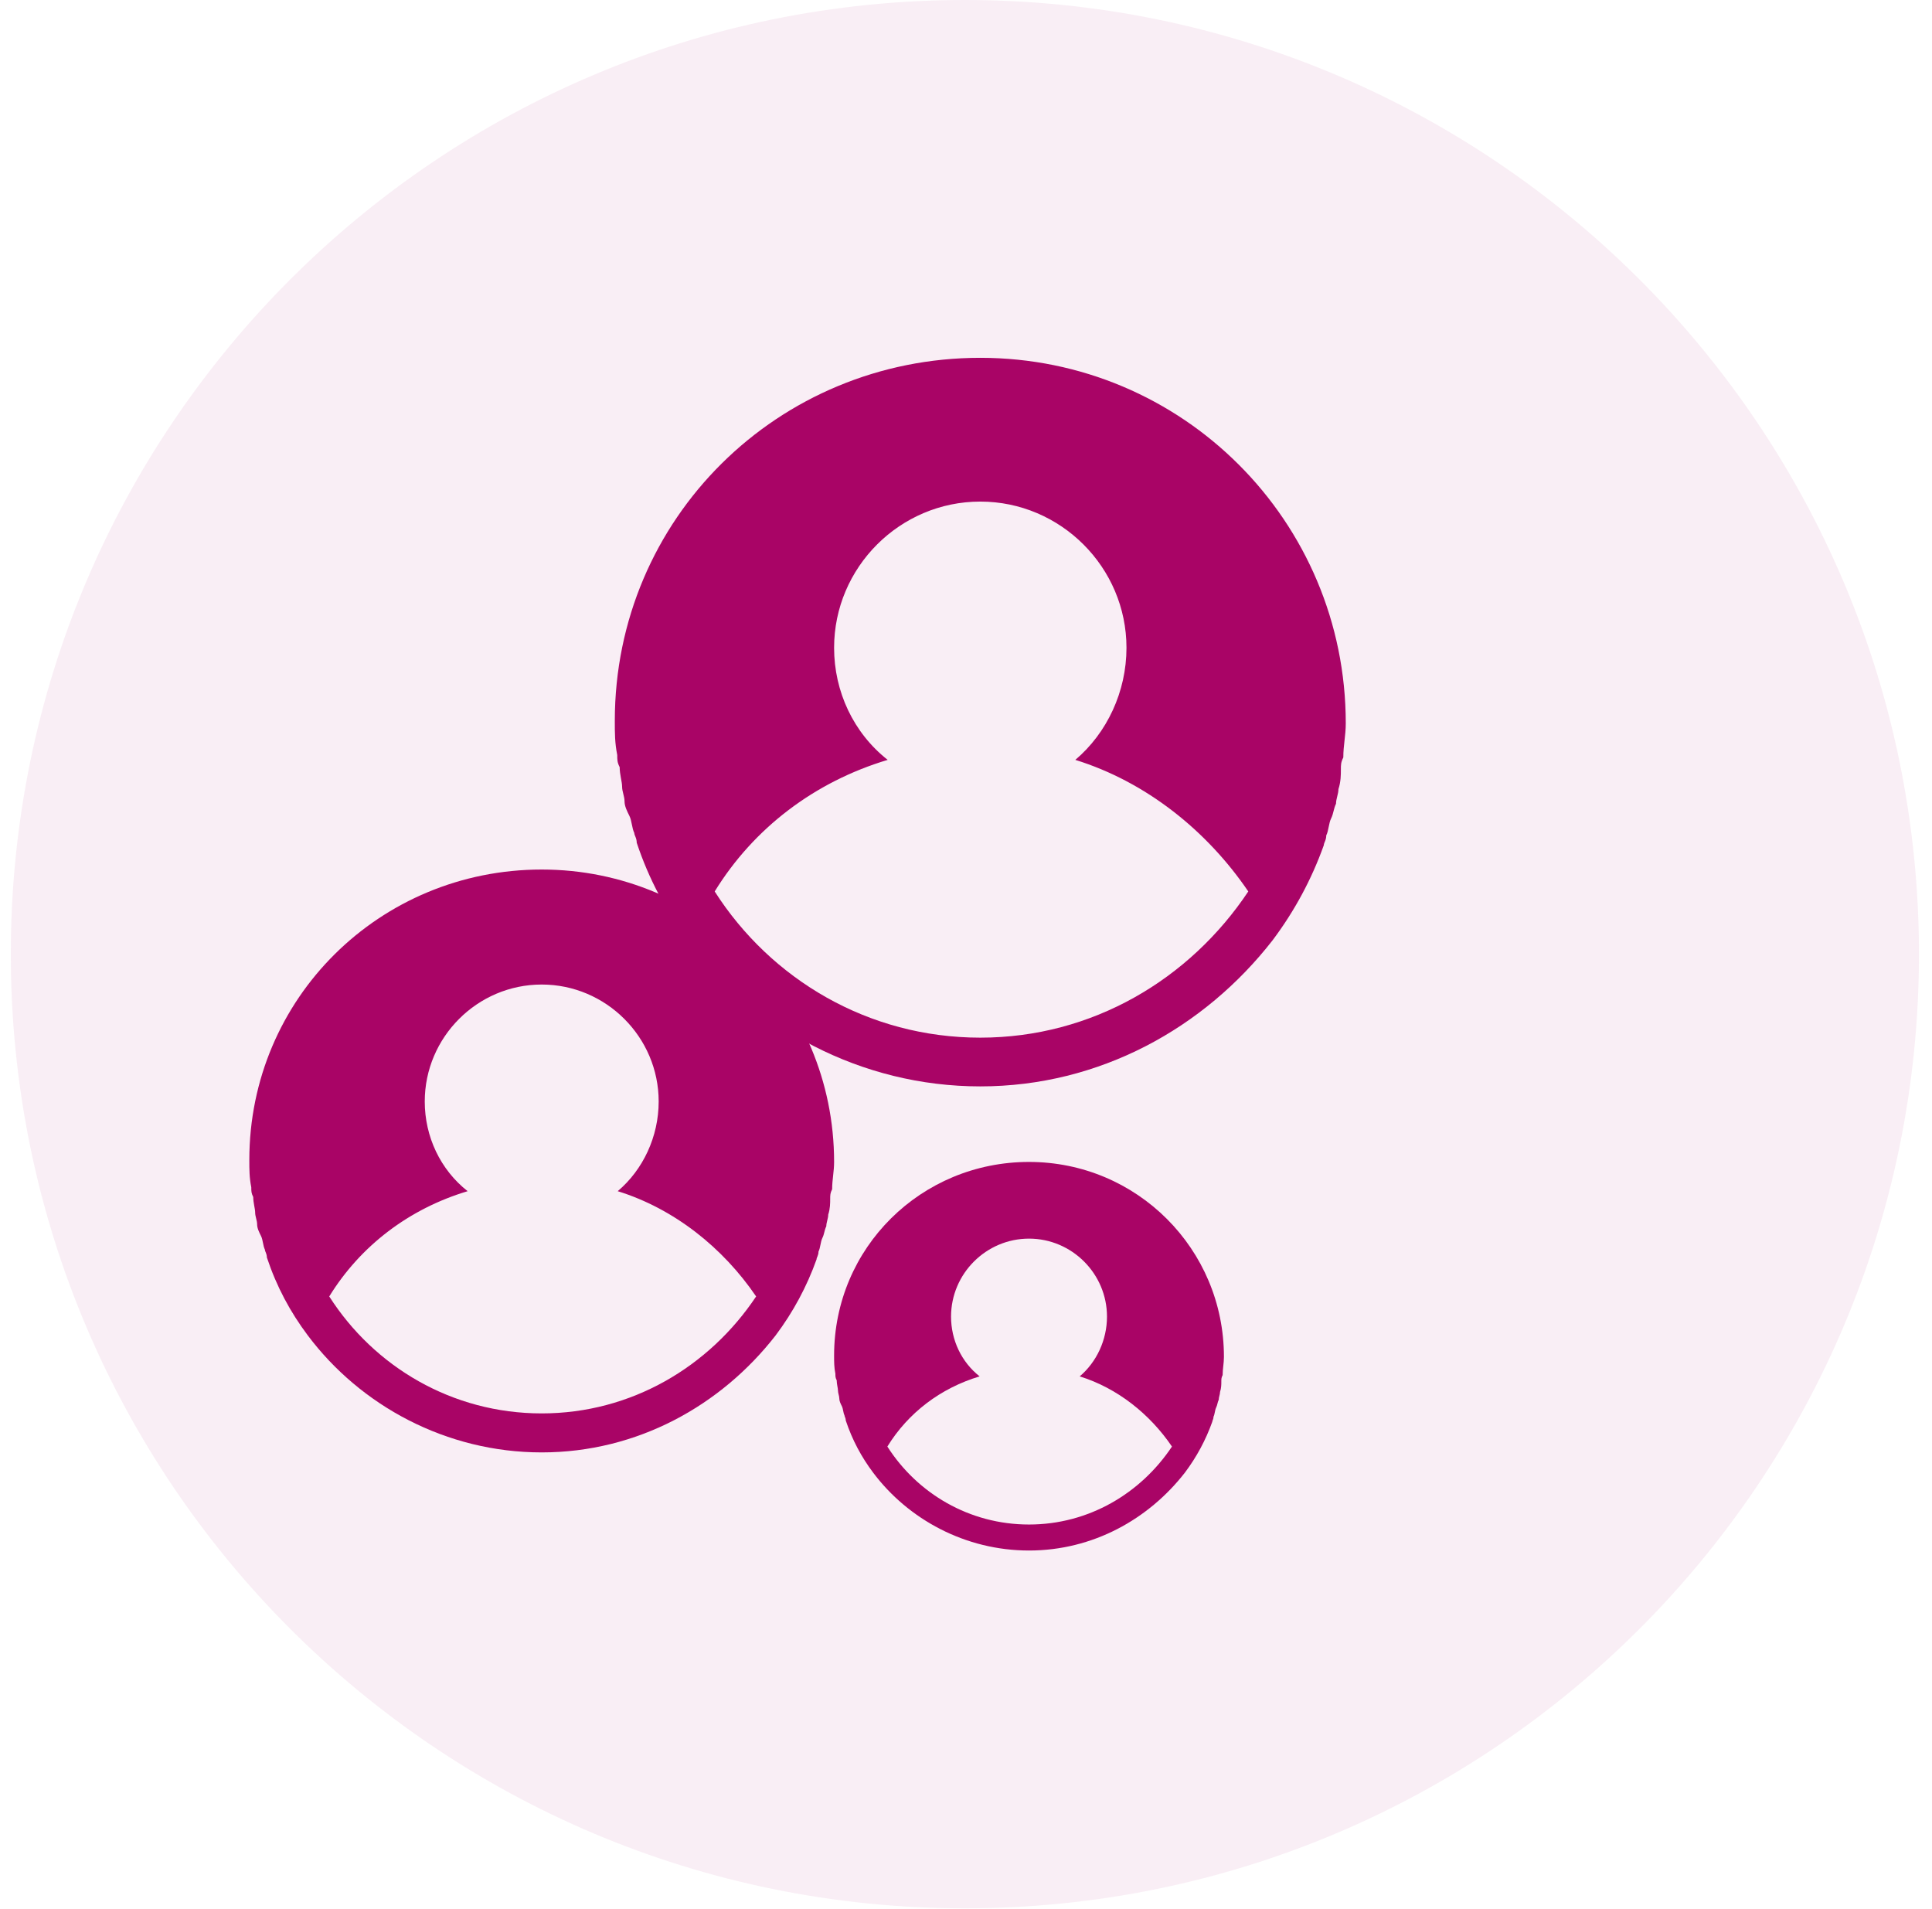
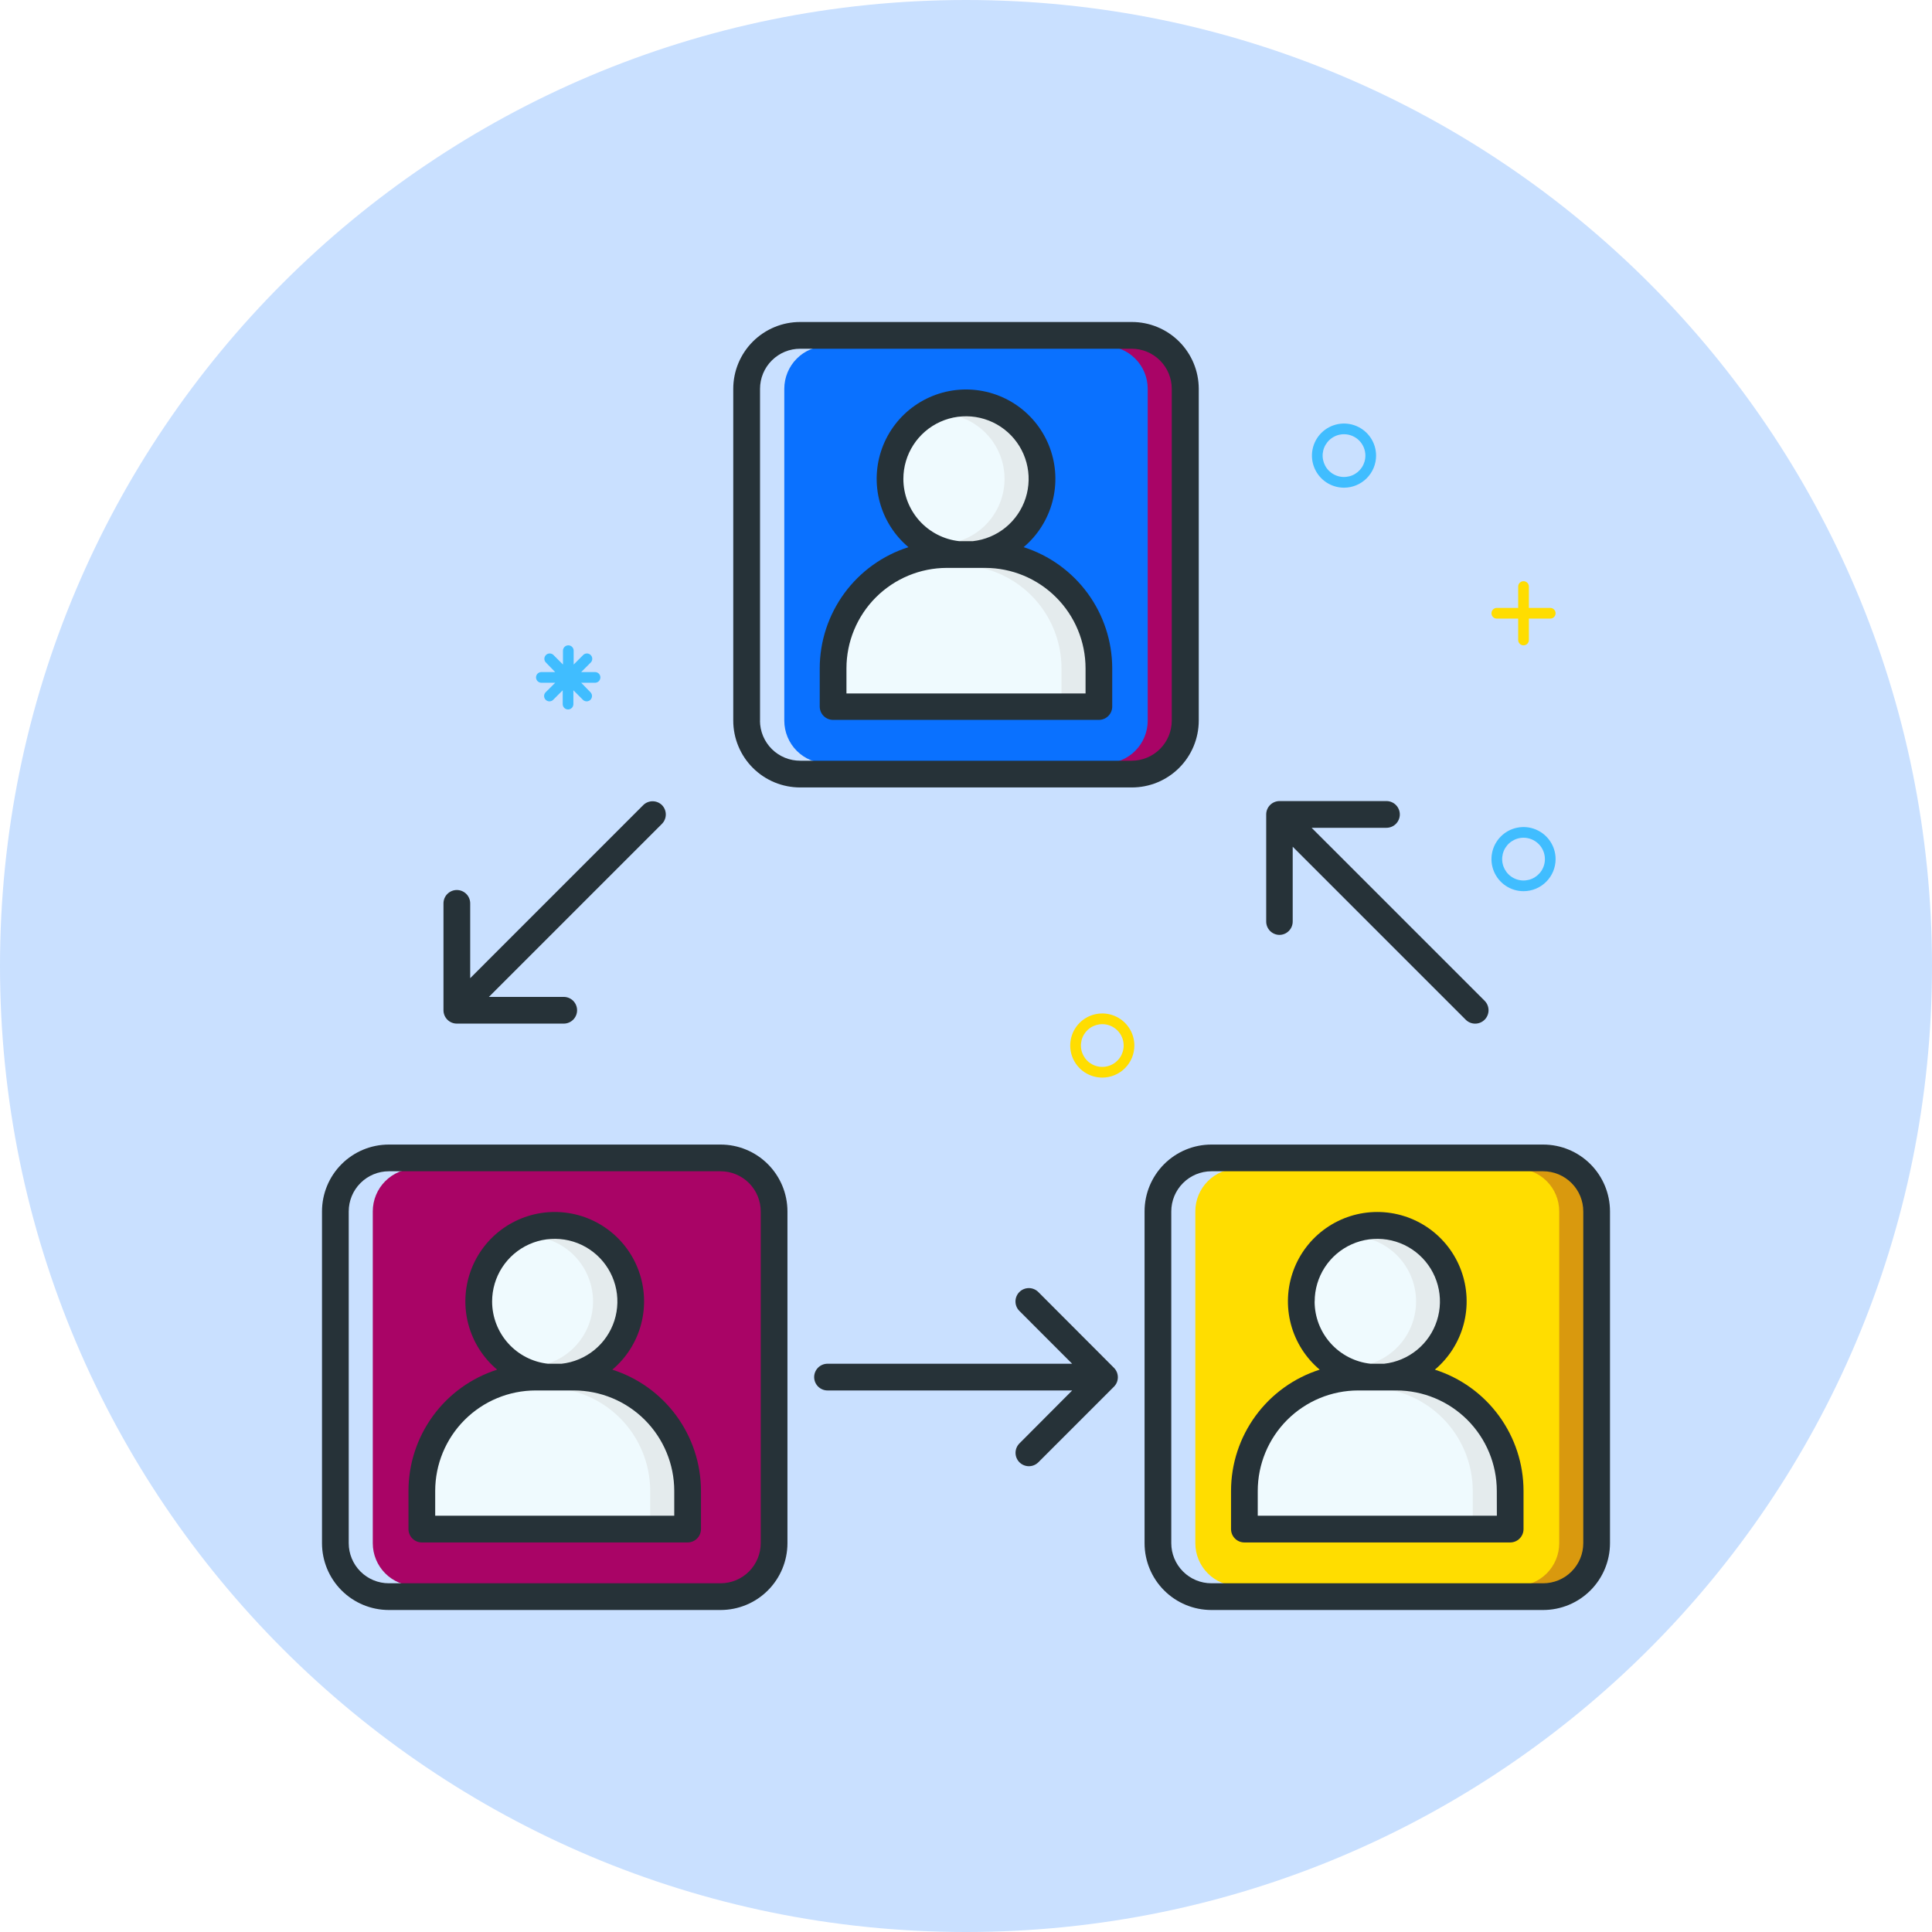
- <svg xmlns="http://www.w3.org/2000/svg" width="81" height="80" viewBox="0 0 81 80" fill="none">
-   <rect x="0.453" width="80" height="80" rx="40" fill="#A90466" fill-opacity="0.07" />
-   <path d="M53.357 39.414C54.276 38.188 54.991 36.861 55.502 35.43C55.502 35.328 55.604 35.226 55.604 35.022C55.706 34.818 55.706 34.511 55.809 34.307C55.911 34.102 55.911 33.898 56.013 33.694C56.013 33.489 56.115 33.285 56.115 33.081C56.217 32.774 56.217 32.468 56.217 32.264C56.217 32.059 56.217 31.957 56.319 31.753C56.319 31.242 56.422 30.834 56.422 30.323C56.422 21.844 49.577 15 41.099 15C32.62 15 25.776 21.742 25.776 30.221C25.776 30.731 25.776 31.14 25.878 31.651C25.878 31.855 25.878 31.957 25.98 32.161C25.98 32.468 26.082 32.774 26.082 32.979C26.082 33.183 26.184 33.387 26.184 33.592C26.184 33.796 26.287 34 26.389 34.205C26.491 34.409 26.491 34.715 26.593 34.92C26.593 35.022 26.695 35.124 26.695 35.328C27.206 36.861 27.921 38.188 28.84 39.414C31.599 43.092 36.093 45.543 41.099 45.543C46.104 45.543 50.497 43.092 53.357 39.414ZM41.099 43.5C36.4 43.5 32.314 41.049 29.964 37.371C31.599 34.715 34.152 32.774 37.217 31.855C35.787 30.731 34.97 28.995 34.97 27.156C34.97 23.785 37.728 21.027 41.099 21.027C44.47 21.027 47.228 23.785 47.228 27.156C47.228 28.995 46.411 30.731 45.083 31.855C48.045 32.774 50.599 34.818 52.335 37.371C49.884 41.049 45.798 43.5 41.099 43.5Z" fill="#A90466" />
-   <path d="M32.518 55.983C33.254 55.003 33.825 53.94 34.234 52.796C34.234 52.715 34.316 52.633 34.316 52.469C34.398 52.306 34.398 52.061 34.479 51.897C34.561 51.734 34.561 51.57 34.643 51.407C34.643 51.243 34.724 51.08 34.724 50.917C34.806 50.672 34.806 50.426 34.806 50.263C34.806 50.099 34.806 50.018 34.888 49.854C34.888 49.446 34.97 49.119 34.97 48.71C34.97 41.927 29.494 36.452 22.711 36.452C15.928 36.452 10.453 41.846 10.453 48.628C10.453 49.037 10.453 49.364 10.535 49.773C10.535 49.936 10.535 50.018 10.617 50.181C10.617 50.426 10.698 50.672 10.698 50.835C10.698 50.998 10.78 51.162 10.78 51.325C10.78 51.489 10.862 51.652 10.944 51.816C11.025 51.979 11.025 52.224 11.107 52.388C11.107 52.469 11.189 52.551 11.189 52.715C11.597 53.94 12.169 55.003 12.905 55.983C15.111 58.925 18.707 60.887 22.711 60.887C26.716 60.887 30.23 58.925 32.518 55.983ZM22.711 59.252C18.952 59.252 15.683 57.291 13.804 54.349C15.111 52.224 17.154 50.672 19.606 49.936C18.462 49.037 17.808 47.648 17.808 46.177C17.808 43.48 20.015 41.273 22.711 41.273C25.408 41.273 27.615 43.48 27.615 46.177C27.615 47.648 26.961 49.037 25.898 49.936C28.268 50.672 30.311 52.306 31.701 54.349C29.739 57.291 26.471 59.252 22.711 59.252Z" fill="#A90466" />
-   <path d="M49.68 61.731C50.17 61.077 50.551 60.369 50.824 59.606C50.824 59.552 50.878 59.498 50.878 59.389C50.933 59.279 50.933 59.116 50.987 59.007C51.042 58.898 51.042 58.789 51.096 58.68C51.096 58.571 51.151 58.462 51.151 58.353C51.205 58.19 51.205 58.026 51.205 57.917C51.205 57.809 51.205 57.754 51.26 57.645C51.26 57.373 51.314 57.155 51.314 56.882C51.314 52.36 47.664 48.71 43.142 48.71C38.62 48.71 34.97 52.306 34.97 56.828C34.97 57.1 34.97 57.318 35.024 57.591C35.024 57.7 35.024 57.754 35.079 57.863C35.079 58.026 35.133 58.19 35.133 58.299C35.133 58.408 35.188 58.517 35.188 58.626C35.188 58.735 35.242 58.844 35.297 58.953C35.351 59.062 35.351 59.225 35.406 59.334C35.406 59.389 35.46 59.443 35.46 59.552C35.733 60.369 36.114 61.077 36.604 61.731C38.075 63.693 40.472 65 43.142 65C45.812 65 48.154 63.693 49.68 61.731ZM43.142 63.91C40.636 63.91 38.456 62.603 37.203 60.642C38.075 59.225 39.437 58.19 41.072 57.7C40.309 57.1 39.873 56.174 39.873 55.194C39.873 53.396 41.344 51.925 43.142 51.925C44.94 51.925 46.411 53.396 46.411 55.194C46.411 56.174 45.975 57.1 45.267 57.7C46.847 58.19 48.209 59.279 49.135 60.642C47.827 62.603 45.648 63.91 43.142 63.91Z" fill="#A90466" />
+ <svg xmlns="http://www.w3.org/2000/svg" width="120" height="120" viewBox="0 0 120 120" fill="none">
+   <rect width="120" height="120" rx="60" fill="#C9E0FF" />
+   <path d="M72.946 24.149C72.946 23.445 72.666 22.77 72.168 22.272C71.67 21.774 70.995 21.494 70.29 21.494H51.369C50.665 21.494 49.989 21.774 49.491 22.272C48.993 22.77 48.714 23.445 48.714 24.149V44.76C48.714 45.465 48.993 46.14 49.491 46.638C49.989 47.136 50.665 47.416 51.369 47.416H70.29C70.995 47.416 71.67 47.136 72.168 46.638C72.666 46.14 72.946 45.465 72.946 44.76V24.149ZM56.514 33.859C55.67 33.148 55.065 32.194 54.781 31.127C54.496 30.06 54.547 28.932 54.926 27.895C55.304 26.858 55.992 25.962 56.897 25.329C57.802 24.696 58.879 24.357 59.983 24.357C61.087 24.357 62.165 24.696 63.069 25.329C63.974 25.962 64.662 26.858 65.041 27.895C65.42 28.932 65.47 30.06 65.186 31.127C64.902 32.194 64.297 33.148 63.452 33.859L63.223 34.052L63.509 34.141C65.075 34.635 66.443 35.616 67.413 36.942C68.382 38.267 68.903 39.868 68.9 41.511V43.884C68.9 44.06 68.83 44.229 68.705 44.353C68.581 44.478 68.412 44.548 68.236 44.548H51.744C51.568 44.548 51.399 44.478 51.275 44.353C51.15 44.229 51.08 44.06 51.08 43.884V41.511C51.077 39.868 51.597 38.267 52.567 36.942C53.537 35.616 54.905 34.635 56.471 34.141L56.757 34.052L56.514 33.859Z" fill="#0A71FF" />
+   <path d="M59.559 33.776H60.438C61.47 33.663 62.419 33.16 63.091 32.369C63.763 31.578 64.105 30.559 64.049 29.523C63.993 28.487 63.541 27.512 62.788 26.798C62.035 26.085 61.036 25.687 59.999 25.687C58.961 25.687 57.963 26.085 57.209 26.798C56.456 27.512 56.005 28.487 55.948 29.523C55.892 30.559 56.235 31.578 56.906 32.369C57.578 33.16 58.527 33.663 59.559 33.776Z" fill="#EFFAFE" />
+   <path d="M52.408 41.51V43.22H67.588V41.51C67.587 39.812 66.911 38.184 65.711 36.983C64.511 35.782 62.883 35.106 61.185 35.104H58.812C57.114 35.106 55.486 35.782 54.285 36.983C53.085 38.184 52.41 39.812 52.408 41.51Z" fill="#EFFAFE" />
+   <path d="M77.955 92.601V94.31H93.135V92.601C93.132 90.903 92.457 89.276 91.257 88.076C90.056 86.876 88.429 86.2 86.732 86.198H84.358C82.661 86.2 81.034 86.876 79.834 88.076C78.633 89.276 77.958 90.903 77.955 92.601Z" fill="#EFFAFE" />
+   <path d="M95.851 72.584H76.9C76.195 72.584 75.52 72.864 75.022 73.362C74.524 73.86 74.244 74.535 74.244 75.24V95.851C74.244 96.555 74.524 97.23 75.022 97.728C75.52 98.226 76.195 98.506 76.9 98.506H95.851C96.555 98.506 97.231 98.226 97.729 97.728C98.227 97.23 98.506 96.555 98.506 95.851V75.24C98.506 74.535 98.227 73.86 97.729 73.362C97.231 72.864 96.555 72.584 95.851 72.584ZM80.159 80.837C80.159 79.409 80.727 78.039 81.737 77.029C82.746 76.019 84.116 75.452 85.544 75.452C86.972 75.452 88.341 76.019 89.351 77.029C90.361 78.039 90.928 79.409 90.928 80.837C90.928 82.476 90.264 83.89 88.784 85.152C92.568 86.357 94.463 89.417 94.463 92.611V94.984C94.463 95.16 94.393 95.329 94.269 95.454C94.144 95.578 93.975 95.648 93.799 95.648H77.291C77.115 95.648 76.947 95.578 76.822 95.454C76.698 95.329 76.627 95.16 76.627 94.984V92.611C76.627 89.397 78.536 86.35 82.307 85.152C80.827 83.9 80.159 82.476 80.159 80.837Z" fill="#FFDD00" />
+   <path d="M85.106 84.867H85.985C87.017 84.754 87.966 84.25 88.638 83.459C89.309 82.668 89.652 81.65 89.596 80.614C89.54 79.578 89.088 78.602 88.335 77.889C87.581 77.175 86.583 76.778 85.545 76.778C84.508 76.778 83.51 77.175 82.756 77.889C82.003 78.602 81.551 79.578 81.495 80.614C81.439 81.65 81.782 82.668 82.453 83.459C83.125 84.25 84.074 84.754 85.106 84.867Z" fill="#EFFAFE" />
+   <path d="M26.864 92.601V94.31H42.045V92.601C42.042 90.903 41.367 89.276 40.166 88.076C38.966 86.876 37.339 86.2 35.641 86.198H33.268C31.57 86.2 29.943 86.876 28.743 88.076C27.543 89.276 26.867 90.903 26.864 92.601Z" fill="#EFFAFE" />
+   <path d="M44.76 72.584H25.809C25.105 72.584 24.429 72.864 23.931 73.362C23.433 73.86 23.154 74.535 23.154 75.24V95.851C23.154 96.555 23.433 97.23 23.931 97.728C24.429 98.226 25.105 98.506 25.809 98.506H44.76C45.465 98.506 46.14 98.226 46.638 97.728C47.136 97.23 47.416 96.555 47.416 95.851V75.24C47.416 74.535 47.136 73.86 46.638 73.362C46.14 72.864 45.465 72.584 44.76 72.584ZM30.984 84.949C30.14 84.238 29.535 83.284 29.25 82.218C28.966 81.151 29.017 80.022 29.395 78.985C29.774 77.948 30.462 77.052 31.367 76.419C32.272 75.787 33.349 75.447 34.453 75.447C35.557 75.447 36.635 75.787 37.539 76.419C38.444 77.052 39.132 77.948 39.511 78.985C39.889 80.022 39.94 81.151 39.656 82.218C39.372 83.284 38.766 84.238 37.922 84.949L37.693 85.142L37.978 85.231C39.545 85.725 40.913 86.706 41.883 88.032C42.852 89.358 43.373 90.958 43.369 92.601V94.974C43.369 95.15 43.299 95.319 43.175 95.444C43.05 95.568 42.882 95.638 42.705 95.638H26.201C26.025 95.638 25.856 95.568 25.731 95.444C25.607 95.319 25.537 95.15 25.537 94.974V92.601C25.532 90.958 26.053 89.356 27.023 88.03C27.993 86.704 29.361 85.722 30.928 85.228L31.213 85.139L30.984 84.949Z" fill="#A90466" />
+   <path d="M34.015 84.867H34.895C35.926 84.754 36.876 84.25 37.547 83.459C38.219 82.668 38.562 81.65 38.505 80.614C38.449 79.578 37.998 78.602 37.244 77.889C36.491 77.175 35.493 76.778 34.455 76.778C33.417 76.778 32.419 77.175 31.666 77.889C30.912 78.602 30.461 79.578 30.404 80.614C30.348 81.65 30.691 82.668 31.363 83.459C32.034 84.25 32.983 84.754 34.015 84.867Z" fill="#EFFAFE" />
+   <path d="M35.641 86.198H33.982C35.679 86.2 37.306 86.876 38.507 88.076C39.707 89.276 40.382 90.903 40.385 92.601V94.31H42.045V92.601C42.042 90.903 41.367 89.276 40.166 88.076C38.966 86.876 37.339 86.2 35.641 86.198Z" fill="#E4EBED" />
+   <path d="M34.44 76.78C34.161 76.78 33.883 76.809 33.61 76.866C34.522 77.057 35.34 77.556 35.927 78.279C36.514 79.002 36.834 79.905 36.834 80.837C36.834 81.768 36.514 82.671 35.927 83.394C35.34 84.117 34.522 84.615 33.61 84.807C33.736 84.833 33.869 84.853 33.998 84.87H34.878C35.911 84.759 36.862 84.256 37.535 83.465C38.208 82.673 38.551 81.654 38.495 80.617C38.439 79.58 37.987 78.604 37.233 77.89C36.478 77.176 35.479 76.779 34.44 76.78Z" fill="#E4EBED" />
+   <path d="M86.732 86.198H85.072C86.77 86.2 88.397 86.876 89.597 88.076C90.797 89.276 91.473 90.903 91.476 92.601V94.31H93.135V92.601C93.133 90.903 92.457 89.276 91.257 88.076C90.057 86.876 88.43 86.2 86.732 86.198Z" fill="#E4EBED" />
+   <path d="M85.56 76.78C85.281 76.78 85.003 76.809 84.731 76.866C85.642 77.057 86.46 77.556 87.047 78.279C87.634 79.002 87.955 79.905 87.955 80.837C87.955 81.768 87.634 82.671 87.047 83.394C86.46 84.117 85.642 84.615 84.731 84.807C84.857 84.833 84.989 84.853 85.119 84.87H85.999C87.031 84.759 87.982 84.256 88.655 83.465C89.328 82.673 89.672 81.654 89.615 80.617C89.559 79.58 89.107 78.604 88.353 77.89C87.599 77.176 86.599 76.779 85.56 76.78Z" fill="#E4EBED" />
+   <path d="M61.185 35.104H59.525C61.224 35.105 62.852 35.781 64.054 36.982C65.255 38.183 65.93 39.812 65.932 41.51V43.22H67.592V41.51C67.59 39.812 66.915 38.183 65.713 36.982C64.512 35.781 62.884 35.105 61.185 35.104Z" fill="#E4EBED" />
+   <path d="M60 25.69C59.721 25.69 59.443 25.719 59.17 25.776C60.081 25.967 60.899 26.466 61.486 27.189C62.074 27.912 62.394 28.815 62.394 29.746C62.394 30.677 62.074 31.58 61.486 32.303C60.899 33.026 60.081 33.525 59.17 33.716C59.296 33.743 59.429 33.763 59.558 33.779H60.438C61.471 33.668 62.422 33.165 63.094 32.374C63.767 31.583 64.111 30.564 64.055 29.527C63.999 28.49 63.547 27.514 62.792 26.8C62.038 26.086 61.038 25.689 60 25.69Z" fill="#E4EBED" />
+   <path d="M70.291 21.494H68.631C69.335 21.494 70.011 21.774 70.509 22.272C71.007 22.77 71.287 23.445 71.287 24.149V44.76C71.287 45.465 71.007 46.14 70.509 46.638C70.011 47.136 69.335 47.416 68.631 47.416H70.291C70.995 47.416 71.67 47.136 72.168 46.638C72.666 46.14 72.946 45.465 72.946 44.76V24.149C72.946 23.445 72.666 22.77 72.168 22.272C71.67 21.774 70.995 21.494 70.291 21.494Z" fill="#A90466" />
+   <path d="M44.76 72.584H43.1C43.805 72.584 44.48 72.864 44.978 73.362C45.476 73.86 45.756 74.535 45.756 75.24V95.851C45.756 96.555 45.476 97.23 44.978 97.728C44.48 98.226 43.805 98.506 43.1 98.506H44.76C45.464 98.506 46.14 98.226 46.638 97.728C47.136 97.23 47.416 96.555 47.416 95.851V75.24C47.416 74.535 47.136 73.86 46.638 73.362C46.14 72.864 45.464 72.584 44.76 72.584Z" fill="#A90466" />
+   <path d="M95.85 72.584H94.191C94.895 72.584 95.57 72.864 96.069 73.362C96.567 73.86 96.846 74.535 96.846 75.24V95.851C96.846 96.555 96.567 97.23 96.069 97.728C95.57 98.226 94.895 98.506 94.191 98.506H95.85C96.555 98.506 97.23 98.226 97.728 97.728C98.226 97.23 98.506 96.555 98.506 95.851V75.24C98.506 74.535 98.226 73.86 97.728 73.362C97.23 72.864 96.555 72.584 95.85 72.584Z" fill="#D9990E" />
+   <path d="M63.579 33.985C64.449 33.252 65.073 32.269 65.365 31.169C65.658 30.069 65.606 28.906 65.215 27.837C64.825 26.768 64.115 25.845 63.183 25.193C62.25 24.541 61.14 24.191 60.002 24.191C58.864 24.191 57.754 24.541 56.821 25.193C55.888 25.845 55.179 26.768 54.788 27.837C54.398 28.906 54.346 30.069 54.639 31.169C54.931 32.269 55.555 33.252 56.425 33.985C54.828 34.494 53.433 35.497 52.443 36.849C51.453 38.202 50.917 39.834 50.915 41.51V43.884C50.915 44.104 51.002 44.315 51.158 44.471C51.313 44.626 51.525 44.714 51.745 44.714H68.252C68.473 44.714 68.684 44.626 68.839 44.471C68.995 44.315 69.082 44.104 69.082 43.884V41.51C69.08 39.835 68.546 38.203 67.557 36.851C66.568 35.498 65.175 34.495 63.579 33.985ZM56.11 29.746C56.11 28.995 56.327 28.259 56.736 27.629C57.145 26.999 57.728 26.5 58.414 26.194C59.1 25.887 59.86 25.786 60.602 25.902C61.344 26.019 62.037 26.347 62.597 26.849C63.156 27.35 63.559 28.003 63.755 28.728C63.952 29.453 63.934 30.22 63.705 30.935C63.475 31.651 63.043 32.284 62.461 32.76C61.879 33.235 61.172 33.531 60.425 33.613H59.579C58.626 33.509 57.745 33.056 57.105 32.343C56.465 31.629 56.111 30.705 56.11 29.746ZM67.426 43.071H52.575V41.51C52.576 39.857 53.234 38.271 54.403 37.102C55.573 35.933 57.158 35.275 58.812 35.273H61.185C62.84 35.274 64.426 35.931 65.596 37.101C66.766 38.27 67.424 39.856 67.426 41.51V43.071Z" fill="#263238" />
+   <path d="M74.457 44.76V24.149C74.456 23.603 74.348 23.062 74.138 22.558C73.928 22.054 73.621 21.596 73.234 21.21C72.847 20.825 72.388 20.52 71.883 20.312C71.378 20.104 70.837 19.998 70.291 20H49.71C49.163 19.998 48.622 20.104 48.117 20.312C47.612 20.52 47.153 20.825 46.766 21.21C46.379 21.596 46.072 22.054 45.862 22.558C45.652 23.062 45.544 23.603 45.544 24.149V44.76C45.544 45.306 45.652 45.847 45.862 46.351C46.072 46.856 46.379 47.314 46.766 47.699C47.153 48.085 47.612 48.39 48.117 48.598C48.622 48.805 49.163 48.911 49.71 48.91H70.291C70.837 48.911 71.378 48.805 71.883 48.598C72.388 48.39 72.847 48.085 73.234 47.699C73.621 47.314 73.928 46.856 74.138 46.351C74.348 45.847 74.456 45.306 74.457 44.76ZM47.207 44.76V24.149C47.207 23.822 47.272 23.497 47.398 23.194C47.525 22.891 47.709 22.616 47.942 22.385C48.174 22.154 48.45 21.971 48.753 21.846C49.057 21.722 49.382 21.659 49.71 21.66H70.291C70.951 21.661 71.583 21.923 72.05 22.39C72.517 22.857 72.779 23.489 72.78 24.149V44.76C72.779 45.42 72.517 46.053 72.05 46.52C71.583 46.986 70.951 47.249 70.291 47.25H49.71C49.382 47.252 49.056 47.188 48.752 47.064C48.449 46.94 48.172 46.757 47.94 46.526C47.707 46.294 47.522 46.019 47.395 45.716C47.269 45.413 47.204 45.088 47.203 44.76H47.207Z" fill="#263238" />
+   <path d="M26.201 95.804H42.709C42.929 95.804 43.14 95.717 43.296 95.561C43.451 95.406 43.539 95.194 43.539 94.974V92.601C43.537 90.924 43.003 89.292 42.013 87.939C41.023 86.585 39.629 85.582 38.032 85.072C38.902 84.339 39.526 83.356 39.818 82.256C40.111 81.156 40.059 79.993 39.668 78.924C39.278 77.855 38.569 76.932 37.636 76.28C36.703 75.628 35.593 75.278 34.455 75.278C33.317 75.278 32.206 75.628 31.274 76.28C30.341 76.932 29.632 77.855 29.241 78.924C28.851 79.993 28.799 81.156 29.091 82.256C29.384 83.356 30.008 84.339 30.878 85.072C29.281 85.582 27.887 86.585 26.897 87.939C25.907 89.292 25.373 90.924 25.371 92.601V94.974C25.371 95.194 25.459 95.406 25.614 95.561C25.77 95.717 25.981 95.804 26.201 95.804ZM30.566 80.837C30.566 80.085 30.784 79.35 31.192 78.72C31.601 78.089 32.184 77.591 32.87 77.284C33.556 76.978 34.316 76.877 35.058 76.993C35.801 77.109 36.493 77.438 37.053 77.939C37.612 78.441 38.015 79.094 38.212 79.819C38.408 80.544 38.391 81.31 38.161 82.026C37.931 82.741 37.499 83.375 36.917 83.85C36.335 84.325 35.628 84.622 34.882 84.704H34.032C33.079 84.599 32.2 84.146 31.56 83.432C30.921 82.719 30.567 81.795 30.566 80.837ZM27.031 92.601C27.033 90.947 27.69 89.362 28.86 88.192C30.029 87.023 31.614 86.365 33.268 86.364H35.642C37.295 86.365 38.881 87.023 40.05 88.192C41.219 89.362 41.877 90.947 41.879 92.601V94.144H27.031V92.601Z" fill="#263238" />
+   <path d="M24.149 100H44.76C45.86 99.999 46.915 99.562 47.693 98.784C48.471 98.006 48.909 96.951 48.91 95.851V75.24C48.909 74.14 48.471 73.085 47.693 72.307C46.915 71.529 45.86 71.091 44.76 71.091H24.149C23.049 71.091 21.994 71.529 21.216 72.307C20.438 73.085 20.001 74.14 20 75.24V95.851C20.001 96.951 20.438 98.006 21.216 98.784C21.994 99.562 23.049 99.999 24.149 100ZM21.66 75.24C21.661 74.58 21.923 73.947 22.39 73.481C22.857 73.014 23.489 72.751 24.149 72.75H44.76C45.42 72.751 46.053 73.014 46.52 73.481C46.986 73.947 47.249 74.58 47.25 75.24V95.851C47.249 96.511 46.986 97.144 46.52 97.61C46.053 98.077 45.42 98.34 44.76 98.34H24.149C23.489 98.34 22.857 98.077 22.39 97.61C21.923 97.144 21.661 96.511 21.66 95.851V75.24Z" fill="#263238" />
+   <path d="M89.122 85.072C89.992 84.339 90.616 83.356 90.909 82.256C91.202 81.156 91.149 79.993 90.759 78.924C90.369 77.855 89.659 76.932 88.727 76.28C87.794 75.628 86.683 75.278 85.546 75.278C84.407 75.278 83.297 75.628 82.365 76.28C81.432 76.932 80.722 77.855 80.332 78.924C79.942 79.993 79.889 81.156 80.182 82.256C80.475 83.356 81.099 84.339 81.969 85.072C80.371 85.582 78.977 86.585 77.987 87.939C76.998 89.292 76.463 90.924 76.462 92.601V94.974C76.462 95.194 76.549 95.406 76.705 95.561C76.86 95.717 77.071 95.804 77.291 95.804H93.799C94.019 95.804 94.231 95.717 94.386 95.561C94.542 95.406 94.629 95.194 94.629 94.974V92.601C94.628 90.924 94.093 89.292 93.103 87.939C92.114 86.585 90.719 85.582 89.122 85.072ZM81.657 80.837C81.657 80.085 81.874 79.35 82.283 78.72C82.692 78.089 83.275 77.591 83.961 77.284C84.647 76.978 85.407 76.877 86.149 76.993C86.891 77.109 87.584 77.438 88.144 77.939C88.703 78.441 89.106 79.094 89.302 79.819C89.499 80.544 89.481 81.31 89.251 82.026C89.022 82.741 88.59 83.375 88.008 83.85C87.426 84.325 86.719 84.622 85.972 84.704H85.126C84.172 84.6 83.291 84.148 82.65 83.434C82.009 82.721 81.654 81.796 81.653 80.837H81.657ZM92.973 94.144H78.121V92.601C78.123 90.947 78.781 89.362 79.95 88.192C81.12 87.023 82.705 86.365 84.359 86.364H86.732C88.386 86.365 89.971 87.023 91.141 88.192C92.31 89.362 92.968 90.947 92.969 92.601L92.973 94.144Z" fill="#263238" />
+   <path d="M95.851 71.091H75.24C74.14 71.091 73.085 71.529 72.307 72.307C71.529 73.085 71.091 74.14 71.091 75.24V95.851C71.091 96.951 71.529 98.006 72.307 98.784C73.085 99.562 74.14 99.999 75.24 100H95.851C96.951 99.999 98.006 99.562 98.784 98.784C99.562 98.006 99.999 96.951 100 95.851V75.24C99.999 74.14 99.562 73.085 98.784 72.307C98.006 71.529 96.951 71.091 95.851 71.091ZM98.34 95.851C98.34 96.511 98.077 97.144 97.61 97.61C97.144 98.077 96.511 98.34 95.851 98.34H75.24C74.58 98.34 73.947 98.077 73.481 97.61C73.014 97.144 72.751 96.511 72.75 95.851V75.24C72.751 74.58 73.014 73.947 73.481 73.481C73.947 73.014 74.58 72.751 75.24 72.75H95.851C96.511 72.751 97.144 73.014 97.61 73.481C98.077 73.947 98.34 74.58 98.34 75.24V95.851Z" fill="#263238" />
+   <path d="M63.319 90.825C63.396 90.902 63.488 90.963 63.589 91.005C63.69 91.047 63.798 91.069 63.907 91.069C64.016 91.069 64.124 91.047 64.225 91.005C64.326 90.963 64.417 90.902 64.494 90.825L69.188 86.131C69.265 86.054 69.327 85.963 69.369 85.862C69.41 85.761 69.432 85.653 69.432 85.544C69.432 85.434 69.41 85.326 69.369 85.225C69.327 85.125 69.265 85.033 69.188 84.956L64.491 80.249C64.335 80.093 64.124 80.006 63.904 80.006C63.683 80.006 63.472 80.093 63.316 80.249C63.16 80.405 63.073 80.616 63.073 80.837C63.073 81.057 63.16 81.268 63.316 81.424L66.592 84.704H51.399C51.179 84.704 50.968 84.791 50.812 84.947C50.657 85.103 50.569 85.314 50.569 85.534C50.569 85.754 50.657 85.965 50.812 86.12C50.968 86.276 51.179 86.364 51.399 86.364H66.596L63.319 89.653C63.164 89.809 63.077 90.019 63.077 90.239C63.077 90.459 63.164 90.669 63.319 90.825Z" fill="#263238" />
+   <path d="M79.463 58.068C79.683 58.068 79.894 57.981 80.049 57.825C80.205 57.669 80.292 57.458 80.292 57.238V52.591L91.038 63.336C91.193 63.492 91.405 63.58 91.625 63.58C91.846 63.58 92.057 63.492 92.213 63.336C92.368 63.18 92.456 62.969 92.456 62.749C92.456 62.528 92.368 62.317 92.213 62.161L81.467 51.416H86.115C86.335 51.416 86.546 51.328 86.701 51.173C86.857 51.017 86.945 50.806 86.945 50.586C86.945 50.366 86.857 50.155 86.701 49.999C86.546 49.843 86.335 49.756 86.115 49.756H79.476C79.256 49.756 79.045 49.843 78.889 49.999C78.733 50.155 78.646 50.366 78.646 50.586V57.225C78.644 57.334 78.664 57.442 78.704 57.544C78.744 57.645 78.804 57.737 78.879 57.816C78.955 57.894 79.046 57.957 79.146 58C79.246 58.043 79.353 58.066 79.463 58.068Z" fill="#263238" />
+   <path d="M41.122 50.012C41.045 49.934 40.953 49.873 40.852 49.831C40.751 49.789 40.643 49.768 40.534 49.768C40.425 49.768 40.317 49.789 40.216 49.831C40.115 49.873 40.024 49.934 39.947 50.012L29.205 60.757V56.11C29.205 55.889 29.117 55.678 28.962 55.523C28.806 55.367 28.595 55.28 28.375 55.28C28.155 55.28 27.944 55.367 27.788 55.523C27.632 55.678 27.545 55.889 27.545 56.11V62.749C27.545 62.969 27.632 63.18 27.788 63.335C27.944 63.491 28.155 63.578 28.375 63.578H35.014C35.234 63.578 35.445 63.491 35.601 63.335C35.756 63.18 35.844 62.969 35.844 62.749C35.844 62.529 35.756 62.317 35.601 62.162C35.445 62.006 35.234 61.919 35.014 61.919H30.366L41.112 51.173C41.265 51.02 41.352 50.812 41.354 50.595C41.356 50.377 41.272 50.168 41.122 50.012Z" fill="#263238" />
+   <path d="M96.289 37.759H94.961V36.432C94.961 36.343 94.926 36.259 94.864 36.197C94.802 36.135 94.717 36.1 94.629 36.1C94.541 36.1 94.457 36.135 94.394 36.197C94.332 36.259 94.297 36.343 94.297 36.432V37.759H92.969C92.881 37.759 92.797 37.794 92.735 37.857C92.672 37.919 92.638 38.003 92.638 38.091C92.638 38.179 92.672 38.264 92.735 38.326C92.797 38.388 92.881 38.423 92.969 38.423H94.297V39.751C94.297 39.839 94.332 39.923 94.394 39.986C94.457 40.048 94.541 40.083 94.629 40.083C94.717 40.083 94.802 40.048 94.864 39.986C94.926 39.923 94.961 39.839 94.961 39.751V38.423H96.289C96.377 38.423 96.461 38.388 96.524 38.326C96.586 38.264 96.621 38.179 96.621 38.091C96.621 38.003 96.586 37.919 96.524 37.857C96.461 37.794 96.377 37.759 96.289 37.759Z" fill="#FFDD00" />
+   <path d="M83.479 30.291C83.085 30.291 82.7 30.174 82.372 29.955C82.045 29.736 81.789 29.425 81.639 29.061C81.488 28.697 81.448 28.297 81.525 27.91C81.602 27.524 81.792 27.169 82.07 26.89C82.349 26.612 82.704 26.422 83.09 26.345C83.477 26.268 83.877 26.308 84.241 26.459C84.605 26.61 84.916 26.865 85.135 27.192C85.354 27.52 85.471 27.905 85.471 28.299C85.471 28.827 85.261 29.334 84.887 29.707C84.514 30.081 84.007 30.291 83.479 30.291ZM83.479 26.971C83.216 26.971 82.959 27.049 82.741 27.195C82.523 27.341 82.353 27.548 82.252 27.791C82.151 28.033 82.125 28.3 82.177 28.558C82.228 28.815 82.354 29.052 82.54 29.238C82.726 29.423 82.962 29.55 83.22 29.601C83.477 29.652 83.744 29.626 83.987 29.526C84.23 29.425 84.437 29.255 84.583 29.037C84.729 28.818 84.807 28.561 84.807 28.299C84.807 27.947 84.667 27.609 84.418 27.36C84.169 27.111 83.831 26.971 83.479 26.971Z" fill="#40BDFF" />
+   <path d="M68.465 66.931C68.071 66.931 67.686 66.814 67.359 66.596C67.031 66.377 66.776 66.066 66.625 65.702C66.474 65.338 66.435 64.937 66.512 64.551C66.588 64.165 66.778 63.81 67.057 63.531C67.335 63.253 67.69 63.063 68.076 62.986C68.463 62.909 68.863 62.949 69.227 63.099C69.591 63.25 69.902 63.505 70.121 63.833C70.34 64.16 70.457 64.546 70.457 64.939C70.457 65.468 70.247 65.974 69.873 66.348C69.5 66.721 68.993 66.931 68.465 66.931ZM68.465 63.612C68.203 63.612 67.946 63.69 67.727 63.835C67.509 63.981 67.339 64.189 67.238 64.431C67.138 64.674 67.112 64.941 67.163 65.198C67.214 65.456 67.341 65.693 67.526 65.878C67.712 66.064 67.948 66.191 68.206 66.242C68.464 66.293 68.731 66.267 68.973 66.166C69.216 66.066 69.423 65.895 69.569 65.677C69.715 65.459 69.793 65.202 69.793 64.939C69.793 64.587 69.653 64.25 69.404 64.001C69.155 63.752 68.817 63.612 68.465 63.612Z" fill="#FFDD00" />
+   <path d="M94.629 55.353C94.235 55.353 93.85 55.236 93.523 55.017C93.195 54.798 92.94 54.487 92.789 54.123C92.638 53.759 92.599 53.359 92.676 52.972C92.753 52.586 92.942 52.231 93.221 51.953C93.499 51.674 93.854 51.484 94.241 51.408C94.627 51.331 95.027 51.37 95.391 51.521C95.755 51.672 96.066 51.927 96.285 52.255C96.504 52.582 96.621 52.967 96.621 53.361C96.621 53.889 96.411 54.396 96.037 54.769C95.664 55.143 95.157 55.353 94.629 55.353ZM94.629 52.033C94.367 52.033 94.11 52.111 93.891 52.257C93.673 52.403 93.503 52.61 93.402 52.853C93.302 53.096 93.276 53.363 93.327 53.62C93.378 53.878 93.505 54.114 93.69 54.3C93.876 54.486 94.112 54.612 94.37 54.663C94.628 54.715 94.895 54.688 95.137 54.588C95.38 54.487 95.587 54.317 95.733 54.099C95.879 53.88 95.957 53.624 95.957 53.361C95.957 53.009 95.817 52.671 95.568 52.422C95.319 52.173 94.981 52.033 94.629 52.033Z" fill="#40BDFF" />
+   <path d="M36.946 41.743H36.099L36.707 41.135C36.761 41.072 36.789 40.99 36.786 40.907C36.783 40.823 36.748 40.744 36.689 40.685C36.63 40.626 36.551 40.591 36.467 40.588C36.384 40.584 36.302 40.613 36.239 40.667L35.631 41.275V40.415C35.631 40.327 35.596 40.242 35.534 40.18C35.472 40.118 35.387 40.083 35.299 40.083C35.211 40.083 35.127 40.118 35.064 40.18C35.002 40.242 34.967 40.327 34.967 40.415V41.275L34.36 40.667C34.296 40.613 34.215 40.584 34.131 40.588C34.047 40.591 33.968 40.626 33.909 40.685C33.85 40.744 33.815 40.823 33.812 40.907C33.809 40.99 33.837 41.072 33.892 41.135L34.483 41.743H33.626C33.538 41.743 33.454 41.778 33.391 41.84C33.329 41.902 33.294 41.987 33.294 42.075C33.294 42.163 33.329 42.247 33.391 42.309C33.454 42.372 33.538 42.407 33.626 42.407H34.486L33.875 43.014C33.821 43.078 33.792 43.159 33.795 43.243C33.799 43.326 33.833 43.406 33.892 43.465C33.952 43.524 34.031 43.559 34.114 43.562C34.198 43.565 34.28 43.537 34.343 43.482L34.951 42.875V43.734C34.951 43.822 34.986 43.907 35.048 43.969C35.11 44.031 35.194 44.066 35.283 44.066C35.371 44.066 35.455 44.031 35.517 43.969C35.58 43.907 35.614 43.822 35.614 43.734V42.875L36.222 43.482C36.285 43.537 36.367 43.565 36.451 43.562C36.534 43.559 36.614 43.524 36.673 43.465C36.732 43.406 36.766 43.326 36.77 43.243C36.773 43.159 36.744 43.078 36.69 43.014L36.099 42.407H36.959C37.047 42.407 37.131 42.372 37.194 42.309C37.256 42.247 37.291 42.163 37.291 42.075C37.291 41.987 37.256 41.902 37.194 41.84C37.131 41.778 37.047 41.743 36.959 41.743H36.946Z" fill="#40BDFF" />
</svg>
